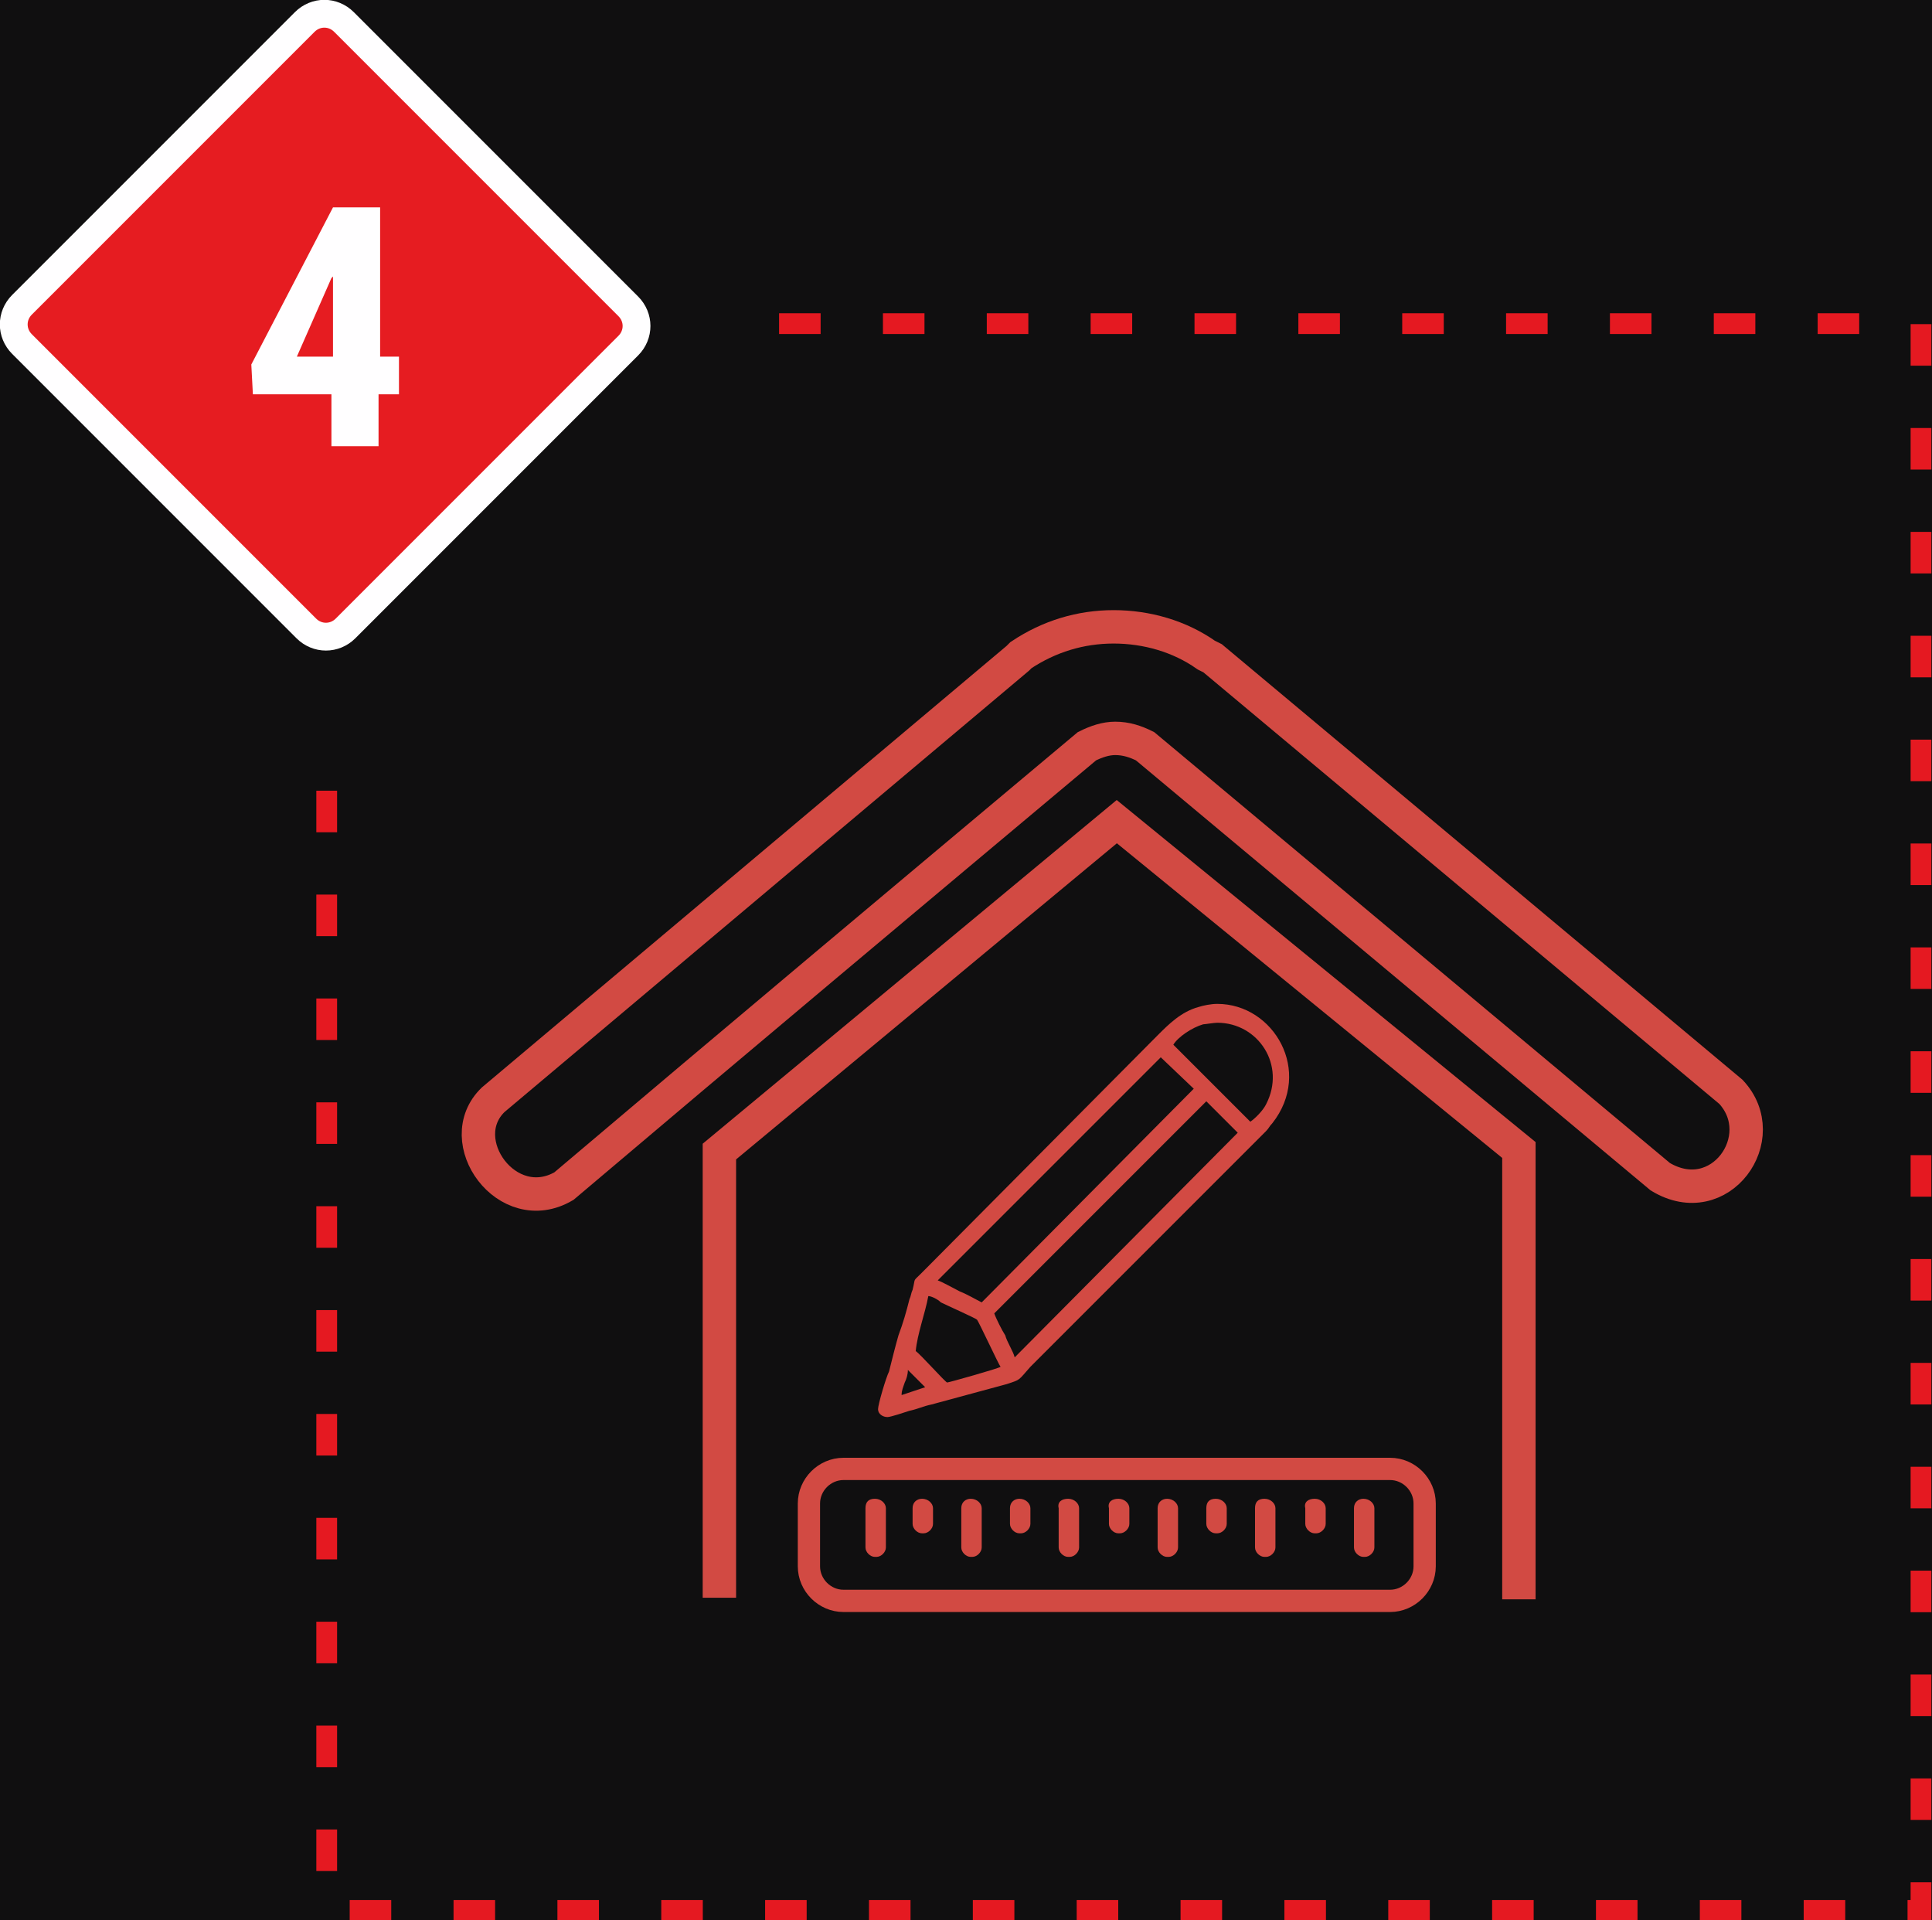
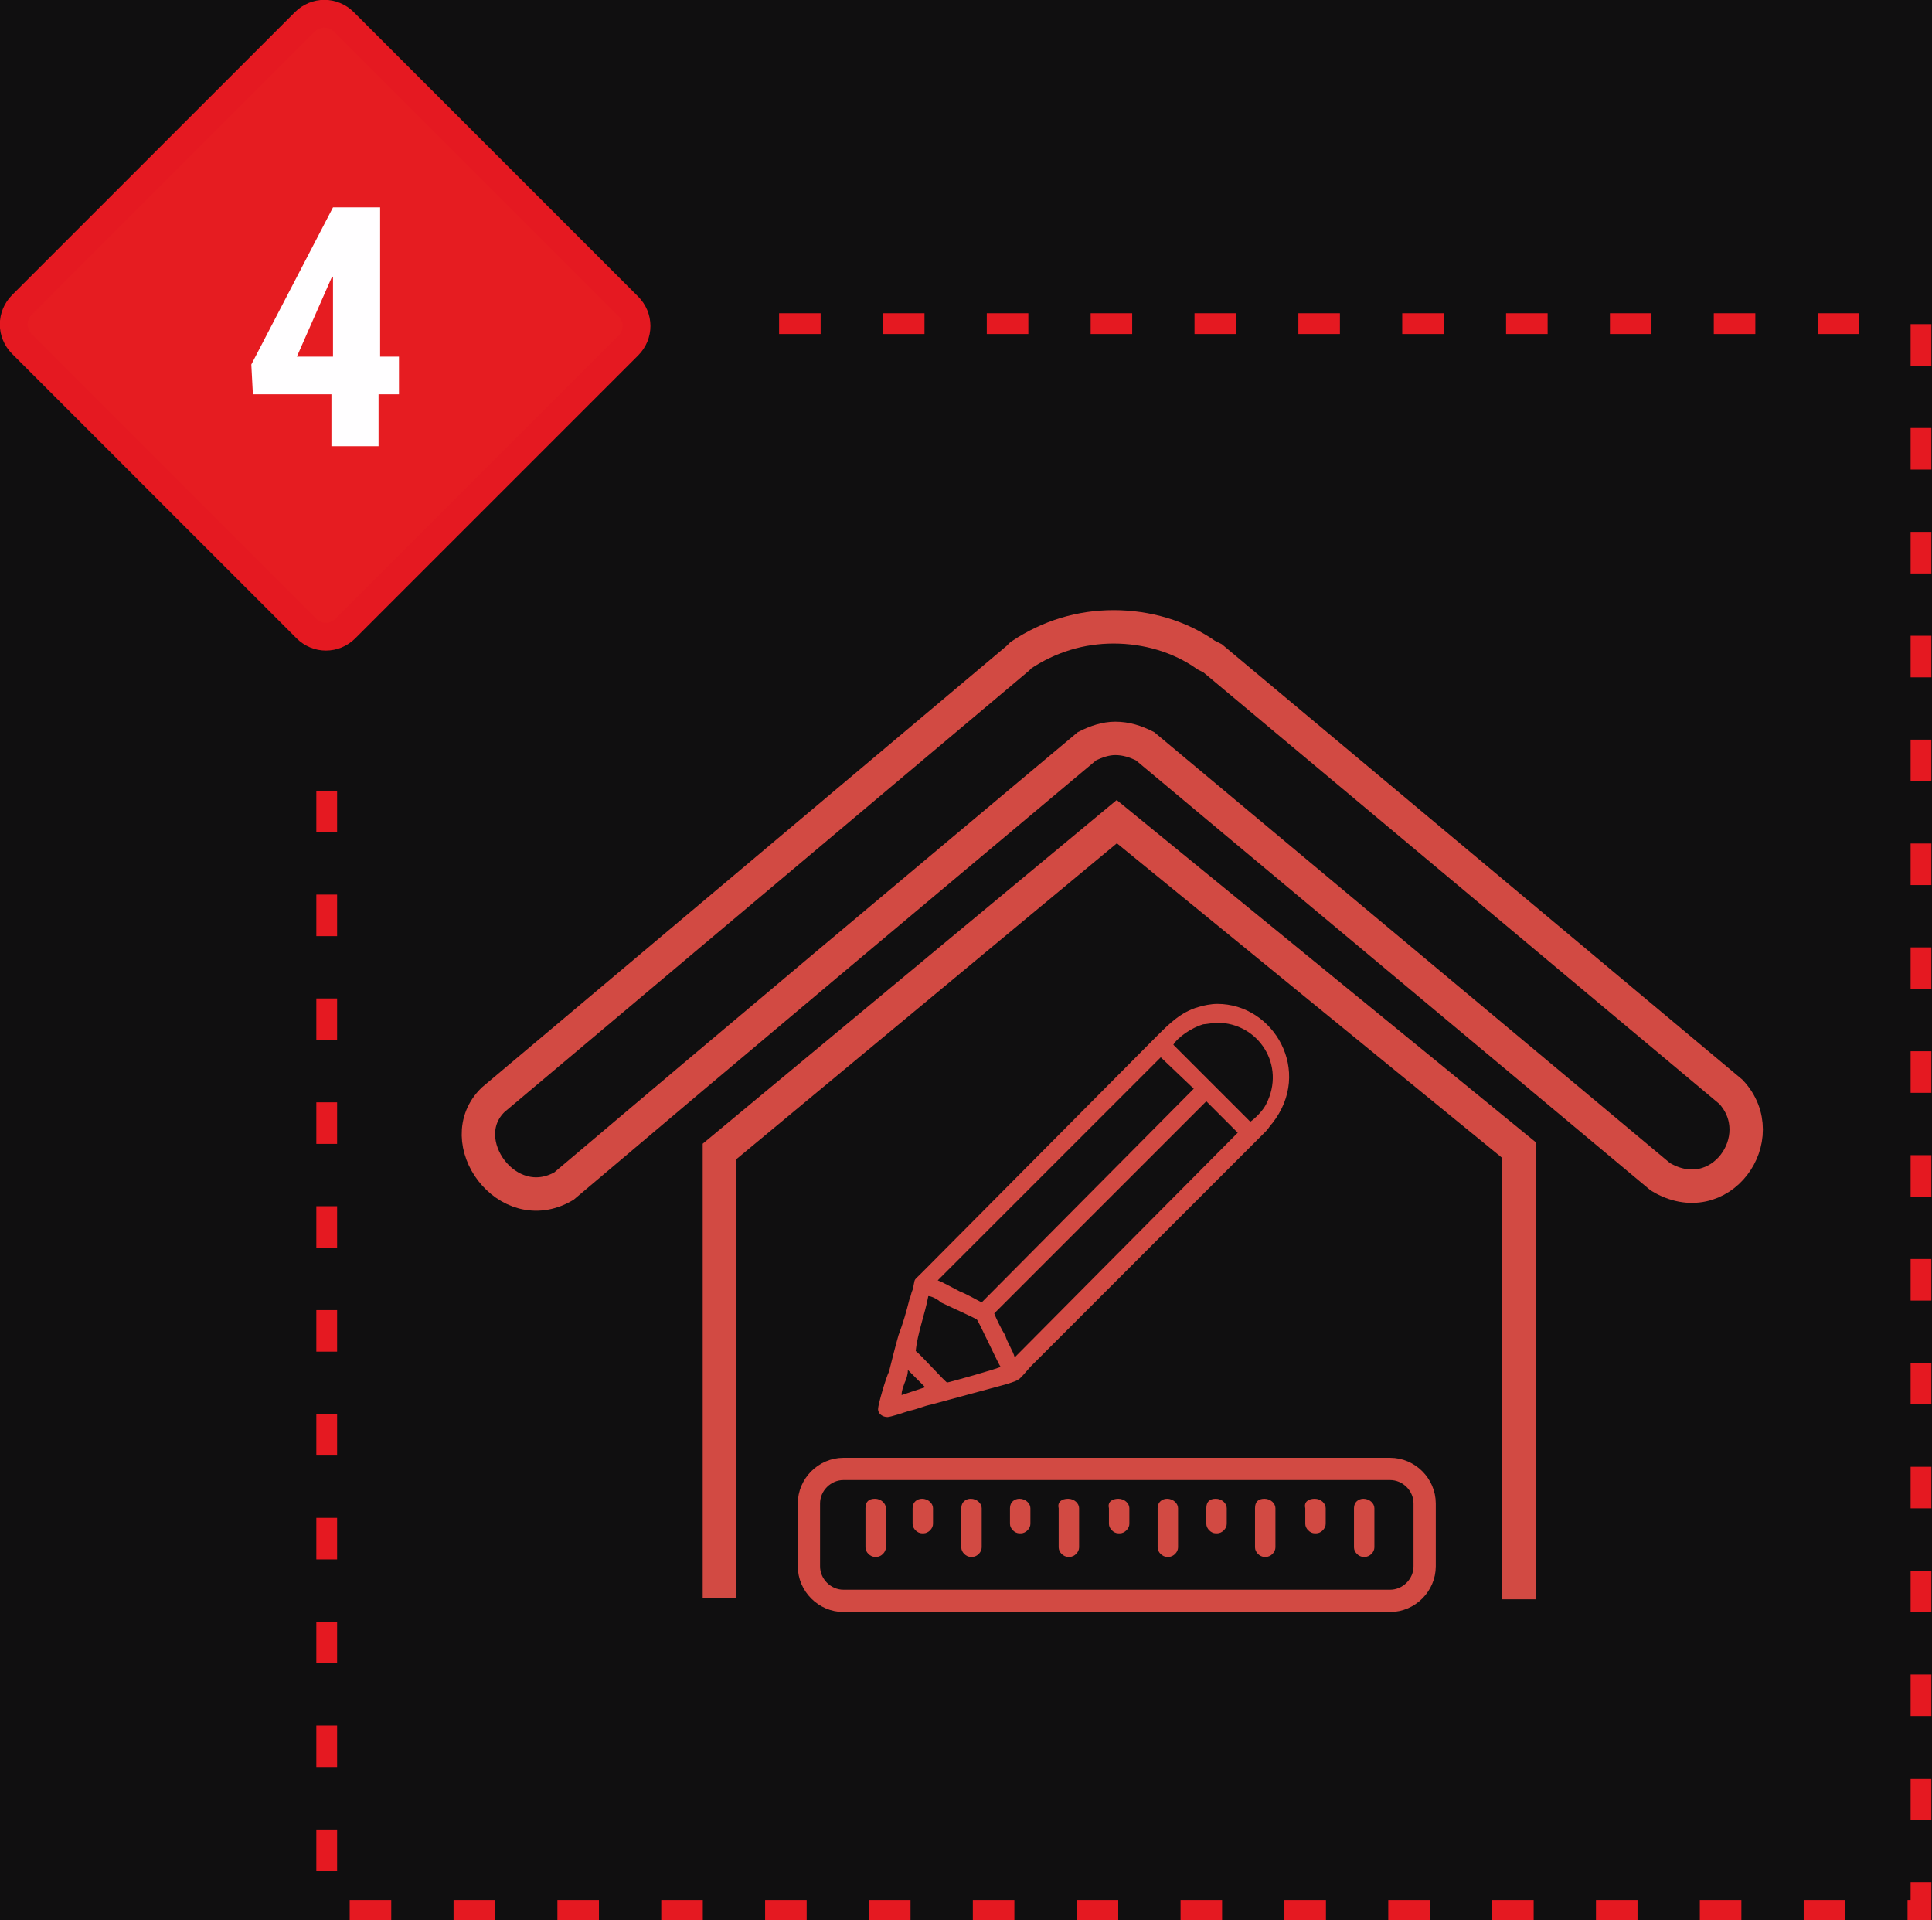
<svg xmlns="http://www.w3.org/2000/svg" version="1.1" id="Слой_1" x="0px" y="0px" viewBox="0 0 123 122.2" style="enable-background:new 0 0 123 122.2;" xml:space="preserve">
  <style type="text/css">
	.st0{fill-rule:evenodd;clip-rule:evenodd;fill:#100F10;stroke:#201600;stroke-width:0.567;stroke-miterlimit:22.926;}
	.st1{fill:#E9ECEB;}
	.st2{fill:#E2E2E2;}
	.st3{fill:none;stroke:#E2E2E2;stroke-width:1.417;stroke-miterlimit:22.926;}
	.st4{fill-rule:evenodd;clip-rule:evenodd;fill:#FFFFFF;}
	.st5{fill:#FFFFFF;}
	.st6{fill:none;stroke:#FFFEFF;stroke-width:2.835;stroke-miterlimit:22.926;}
	.st7{fill:none;stroke:#ECECEC;stroke-width:1.701;stroke-miterlimit:22.926;stroke-dasharray:3.401,5.102;}
	.st8{fill-rule:evenodd;clip-rule:evenodd;fill:#E61C21;stroke:#FFFEFF;stroke-width:1.984;stroke-miterlimit:22.926;}
	.st9{fill:#FFFEFF;}
	.st10{fill-rule:evenodd;clip-rule:evenodd;fill:#E2E2E2;}
	.st11{fill-rule:evenodd;clip-rule:evenodd;fill:none;stroke:#FFFEFF;stroke-width:1.984;stroke-miterlimit:22.926;}
	.st12{fill:#F3444E;}
	.st13{fill-rule:evenodd;clip-rule:evenodd;fill:#F3444E;}
	.st14{fill:none;stroke:#F3444E;stroke-width:1.417;stroke-miterlimit:22.926;}
	.st15{fill-rule:evenodd;clip-rule:evenodd;fill:#F3444E;stroke:#F3444E;stroke-width:1.417;stroke-miterlimit:22.926;}
	.st16{fill-rule:evenodd;clip-rule:evenodd;fill:#F3444E;stroke:#F3444E;stroke-width:0.567;stroke-miterlimit:22.926;}
	.st17{fill:#DC7D43;}
	.st18{fill:none;stroke:#201600;stroke-width:0.567;stroke-miterlimit:22.926;}
	.st19{fill:none;stroke:#201600;stroke-width:0.216;stroke-miterlimit:22.926;}
	.st20{fill:none;stroke:#FFFFFF;stroke-width:1.417;stroke-miterlimit:22.926;}
	.st21{fill:none;stroke:#E2E2E2;stroke-width:1.417;stroke-miterlimit:22.926;}
	.st22{fill-rule:evenodd;clip-rule:evenodd;fill:#E2E2E2;stroke:#E2E2E2;stroke-width:1.417;stroke-miterlimit:22.926;}
	.st23{fill:none;stroke:#E2E2E2;stroke-width:1.417;stroke-miterlimit:22.926;}
	.st24{fill:none;stroke:#E2E2E2;stroke-width:1.418;stroke-miterlimit:22.926;}
	.st25{fill:none;stroke:#E2E2E2;stroke-width:1.417;stroke-linecap:round;stroke-linejoin:round;stroke-miterlimit:10;}
	.st26{fill:none;stroke:#E2E2E2;stroke-width:1.342;stroke-linecap:round;stroke-linejoin:round;stroke-miterlimit:10;}
	.st27{fill:none;stroke:#D24A43;stroke-width:1.417;stroke-linejoin:round;stroke-miterlimit:10;}
	.st28{fill:none;stroke:#D24A43;stroke-width:1.417;stroke-linejoin:round;stroke-miterlimit:22.926;}
	.st29{fill:none;stroke:#D24A43;stroke-width:1.417;stroke-linecap:round;stroke-linejoin:round;stroke-miterlimit:10;}
	.st30{fill:none;stroke:#D24A43;stroke-width:1.417;stroke-miterlimit:22.926;}
	.st31{fill-rule:evenodd;clip-rule:evenodd;fill:#E61C21;}
	.st32{fill:none;stroke:#FFFFFF;stroke-width:1.549;stroke-linecap:round;stroke-linejoin:round;stroke-miterlimit:10;}
	.st33{fill:none;stroke:#FFFFFF;stroke-width:1.402;stroke-linecap:round;stroke-linejoin:round;stroke-miterlimit:10;}
	.st34{fill:none;stroke:#FFFFFF;stroke-width:1.752;stroke-linecap:round;stroke-linejoin:round;stroke-miterlimit:10;}
	.st35{fill:none;stroke:#FFFFFF;stroke-width:1.701;stroke-miterlimit:22.926;}
	.st36{fill:none;stroke:#FFFFFF;stroke-width:1.546;stroke-linecap:round;stroke-linejoin:round;stroke-miterlimit:10;}
	.st37{fill:none;stroke:#FFFFFF;stroke-width:1.417;stroke-linecap:round;stroke-linejoin:round;stroke-miterlimit:10;}
	.st38{fill:none;stroke:#FFFFFF;stroke-width:1.516;stroke-linecap:round;stroke-linejoin:round;stroke-miterlimit:10;}
	.st39{fill:none;stroke:#B6B8BD;stroke-width:1.417;stroke-miterlimit:22.926;}
	.st40{fill:none;stroke:#B6B8BD;stroke-width:1.417;stroke-linecap:round;stroke-linejoin:round;stroke-miterlimit:10;}
	.st41{fill:none;stroke:#B6B8BD;stroke-width:1.518;stroke-linecap:round;stroke-linejoin:round;stroke-miterlimit:10;}
	.st42{fill-rule:evenodd;clip-rule:evenodd;fill:#FFFEFF;}
	.st43{fill:#E62A13;}
	.st44{fill:none;stroke:#E62A13;stroke-width:1.486;stroke-linecap:round;stroke-linejoin:round;stroke-miterlimit:10;}
	.st45{fill:none;stroke:#E62A13;stroke-width:1.412;stroke-linecap:round;stroke-linejoin:round;stroke-miterlimit:10;}
	.st46{fill:none;stroke:#E62A13;stroke-width:1.417;stroke-miterlimit:22.926;}
	.st47{fill-rule:evenodd;clip-rule:evenodd;fill:#E62A13;}
	.st48{fill:none;stroke:#E61C21;stroke-width:1.417;stroke-linecap:round;stroke-linejoin:round;stroke-miterlimit:10;}
	.st49{fill:none;stroke:#E61C21;stroke-width:1.417;stroke-miterlimit:22.926;}
	.st50{fill:none;stroke:#FFFFFF;stroke-width:1.417;stroke-miterlimit:22.926;}
	.st51{fill:none;stroke:#F1444C;stroke-width:1.417;stroke-miterlimit:22.926;}
	.st52{fill-rule:evenodd;clip-rule:evenodd;fill:#FF0000;}
	.st53{fill-rule:evenodd;clip-rule:evenodd;fill:#5C768B;}
	.st54{fill:#D24A43;}
	.st55{fill:none;stroke:#D24A43;stroke-width:2.835;stroke-miterlimit:22.926;}
	.st56{fill-rule:evenodd;clip-rule:evenodd;fill:#D24A43;}
- 	.st57{fill-rule:evenodd;clip-rule:evenodd;fill:#E61C21;stroke:#FFFEFF;stroke-width:1.77;stroke-miterlimit:22.926;}
+ 	.st57{fill-rule:evenodd;clip-rule:evenodd;fill:#E61C21;stroke:#E51921;stroke-width:1.77;stroke-miterlimit:22.926;}
	.st58{fill:none;stroke:#E51921;stroke-width:1.322;stroke-miterlimit:22.926;stroke-dasharray:2.645,3.967;}
	.st59{fill:none;stroke:#D24A43;stroke-width:2.126;stroke-miterlimit:22.926;}
</style>
  <polygon class="st0" points="-1462.6,1603 -1462.6,-616.9 678.1,-616.9 678.1,1603 -1462.6,1603 " />
  <g>
    <g>
      <path class="st57" d="M1.4,19.4l18-18c0.7-0.7,1.8-0.7,2.5,0L40,19.5c0.7,0.7,0.7,1.8,0,2.5l-18,18c-0.7,0.7-1.8,0.7-2.5,0    L1.4,21.9C0.7,21.2,0.7,20.1,1.4,19.4L1.4,19.4z" />
      <path class="st9" d="M24.1,22.7h1.3v2.4h-1.3v3.3h-3v-3.3h-5L16,23.2l5.2-10h3V22.7L24.1,22.7z M18.9,22.7h2.3v-5.1l-0.1,0.1    L18.9,22.7L18.9,22.7z" />
    </g>
    <polyline class="st58" points="49.6,20.6 122.3,20.6 122.3,121.6 20.8,121.6 20.8,47.4  " />
    <path class="st59" d="M45.8,101.7V73.3l25.3-21l25.6,20.9v28.6 M31.4,70l33.4-28.1l0.1-0.1l0.1-0.1c1.8-1.2,3.8-1.8,5.9-1.8   c2.1,0,4.2,0.6,5.9,1.8l0.2,0.1l0.2,0.1c11,9.2,22,18.4,33,27.6c2.7,2.9-0.7,7.7-4.5,5.4L72.9,47.5c-0.6-0.3-1.2-0.5-1.9-0.5   c-0.6,0-1.2,0.2-1.8,0.5c-11.1,9.3-22.2,18.6-33.3,28C32.3,77.6,28.7,72.6,31.4,70L31.4,70z" />
    <path class="st30" d="M53.7,93.5h34.8c1.2,0,2.2,1,2.2,2.2v4c0,1.2-1,2.2-2.2,2.2H53.7c-1.2,0-2.2-1-2.2-2.2v-4   C51.5,94.5,52.5,93.5,53.7,93.5L53.7,93.5z" />
    <path class="st56" d="M55.7,95.4L55.7,95.4c0.4,0,0.7,0.3,0.7,0.6v2.5c0,0.3-0.3,0.6-0.6,0.6h-0.1c-0.3,0-0.6-0.3-0.6-0.6V96   C55.1,95.6,55.3,95.4,55.7,95.4L55.7,95.4z" />
    <path class="st56" d="M61.8,95.4L61.8,95.4c0.4,0,0.7,0.3,0.7,0.6v2.5c0,0.3-0.3,0.6-0.6,0.6h-0.1c-0.3,0-0.6-0.3-0.6-0.6V96   C61.2,95.6,61.5,95.4,61.8,95.4L61.8,95.4z" />
    <path class="st56" d="M68,95.4L68,95.4c0.4,0,0.7,0.3,0.7,0.6v2.5c0,0.3-0.3,0.6-0.6,0.6H68c-0.3,0-0.6-0.3-0.6-0.6V96   C67.3,95.6,67.6,95.4,68,95.4L68,95.4z" />
    <path class="st56" d="M74.3,95.4L74.3,95.4c0.4,0,0.7,0.3,0.7,0.6v2.5c0,0.3-0.3,0.6-0.6,0.6h-0.1c-0.3,0-0.6-0.3-0.6-0.6V96   C73.7,95.6,74,95.4,74.3,95.4L74.3,95.4z" />
    <path class="st56" d="M80.5,95.4L80.5,95.4c0.4,0,0.7,0.3,0.7,0.6v2.5c0,0.3-0.3,0.6-0.6,0.6h-0.1c-0.3,0-0.6-0.3-0.6-0.6V96   C79.9,95.6,80.1,95.4,80.5,95.4L80.5,95.4z" />
    <path class="st56" d="M86.8,95.4L86.8,95.4c0.4,0,0.7,0.3,0.7,0.6v2.5c0,0.3-0.3,0.6-0.6,0.6h-0.1c-0.3,0-0.6-0.3-0.6-0.6V96   C86.2,95.6,86.5,95.4,86.8,95.4L86.8,95.4z" />
    <path class="st56" d="M83.7,95.4L83.7,95.4c0.4,0,0.7,0.3,0.7,0.6v1c0,0.3-0.3,0.6-0.6,0.6h-0.1c-0.3,0-0.6-0.3-0.6-0.6v-1   C83,95.6,83.3,95.4,83.7,95.4L83.7,95.4z" />
    <path class="st56" d="M77.4,95.4L77.4,95.4c0.4,0,0.7,0.3,0.7,0.6v1c0,0.3-0.3,0.6-0.6,0.6h-0.1c-0.3,0-0.6-0.3-0.6-0.6v-1   C76.8,95.6,77,95.4,77.4,95.4L77.4,95.4z" />
    <path class="st56" d="M71.2,95.4L71.2,95.4c0.4,0,0.7,0.3,0.7,0.6v1c0,0.3-0.3,0.6-0.6,0.6h-0.1c-0.3,0-0.6-0.3-0.6-0.6v-1   C70.5,95.6,70.8,95.4,71.2,95.4L71.2,95.4z" />
    <path class="st56" d="M64.9,95.4L64.9,95.4c0.4,0,0.7,0.3,0.7,0.6v1c0,0.3-0.3,0.6-0.6,0.6h-0.1c-0.3,0-0.6-0.3-0.6-0.6v-1   C64.3,95.6,64.6,95.4,64.9,95.4L64.9,95.4z" />
    <path class="st56" d="M58.7,95.4L58.7,95.4c0.4,0,0.7,0.3,0.7,0.6v1c0,0.3-0.3,0.6-0.6,0.6h-0.1c-0.3,0-0.6-0.3-0.6-0.6v-1   C58.1,95.6,58.4,95.4,58.7,95.4L58.7,95.4z" />
    <path class="st56" d="M57.4,88.8c0-0.3,0.1-0.5,0.2-0.8c0.1-0.2,0.2-0.5,0.2-0.8l1.1,1.1L57.4,88.8L57.4,88.8z M59.1,82.5   c0.2,0,0.6,0.2,0.8,0.4c0.4,0.2,2.2,1,2.3,1.1c0.1,0.1,1.4,2.9,1.5,3c-0.1,0.1-3.3,1-3.4,1c-0.1,0-1.7-1.8-2-2   C58.4,84.9,58.9,83.6,59.1,82.5L59.1,82.5z M64.6,86.4c-0.1-0.4-0.5-1-0.6-1.4c-0.2-0.3-0.6-1.1-0.7-1.4l13.5-13.5l2,2L64.6,86.4   L64.6,86.4z M62.5,82.9c-0.4-0.2-0.9-0.5-1.4-0.7c-0.4-0.2-1.1-0.6-1.4-0.7l14.2-14.2l2.1,2L62.5,82.9L62.5,82.9z M77.5,65.1   c2.6,0,4.4,2.7,3.1,5.2c-0.2,0.4-0.7,0.9-1,1.1l-4.9-4.9c0.3-0.5,1.2-1.1,1.9-1.3C76.7,65.2,77.3,65.1,77.5,65.1L77.5,65.1z    M55.9,89.7c0,0.3,0.3,0.5,0.6,0.5c0.2,0,1.1-0.3,1.4-0.4c0.5-0.1,0.9-0.3,1.4-0.4l4.8-1.3c0.9-0.3,0.7-0.2,1.5-1.1l15-15   c0.2-0.2,0.2-0.3,0.4-0.5c2.6-3.3,0.1-7.6-3.5-7.6c-0.4,0-0.9,0.1-1.2,0.2c-1.1,0.3-1.9,1.1-2.6,1.8L58.9,80.8   c-0.1,0.1-0.2,0.2-0.3,0.3c-0.5,0.5-0.3,0.2-0.5,1c-0.1,0.2-0.1,0.4-0.2,0.6c-0.2,0.8-0.4,1.5-0.7,2.3c-0.2,0.7-0.4,1.5-0.6,2.3   C56.4,87.7,55.9,89.4,55.9,89.7L55.9,89.7z" />
  </g>
</svg>
